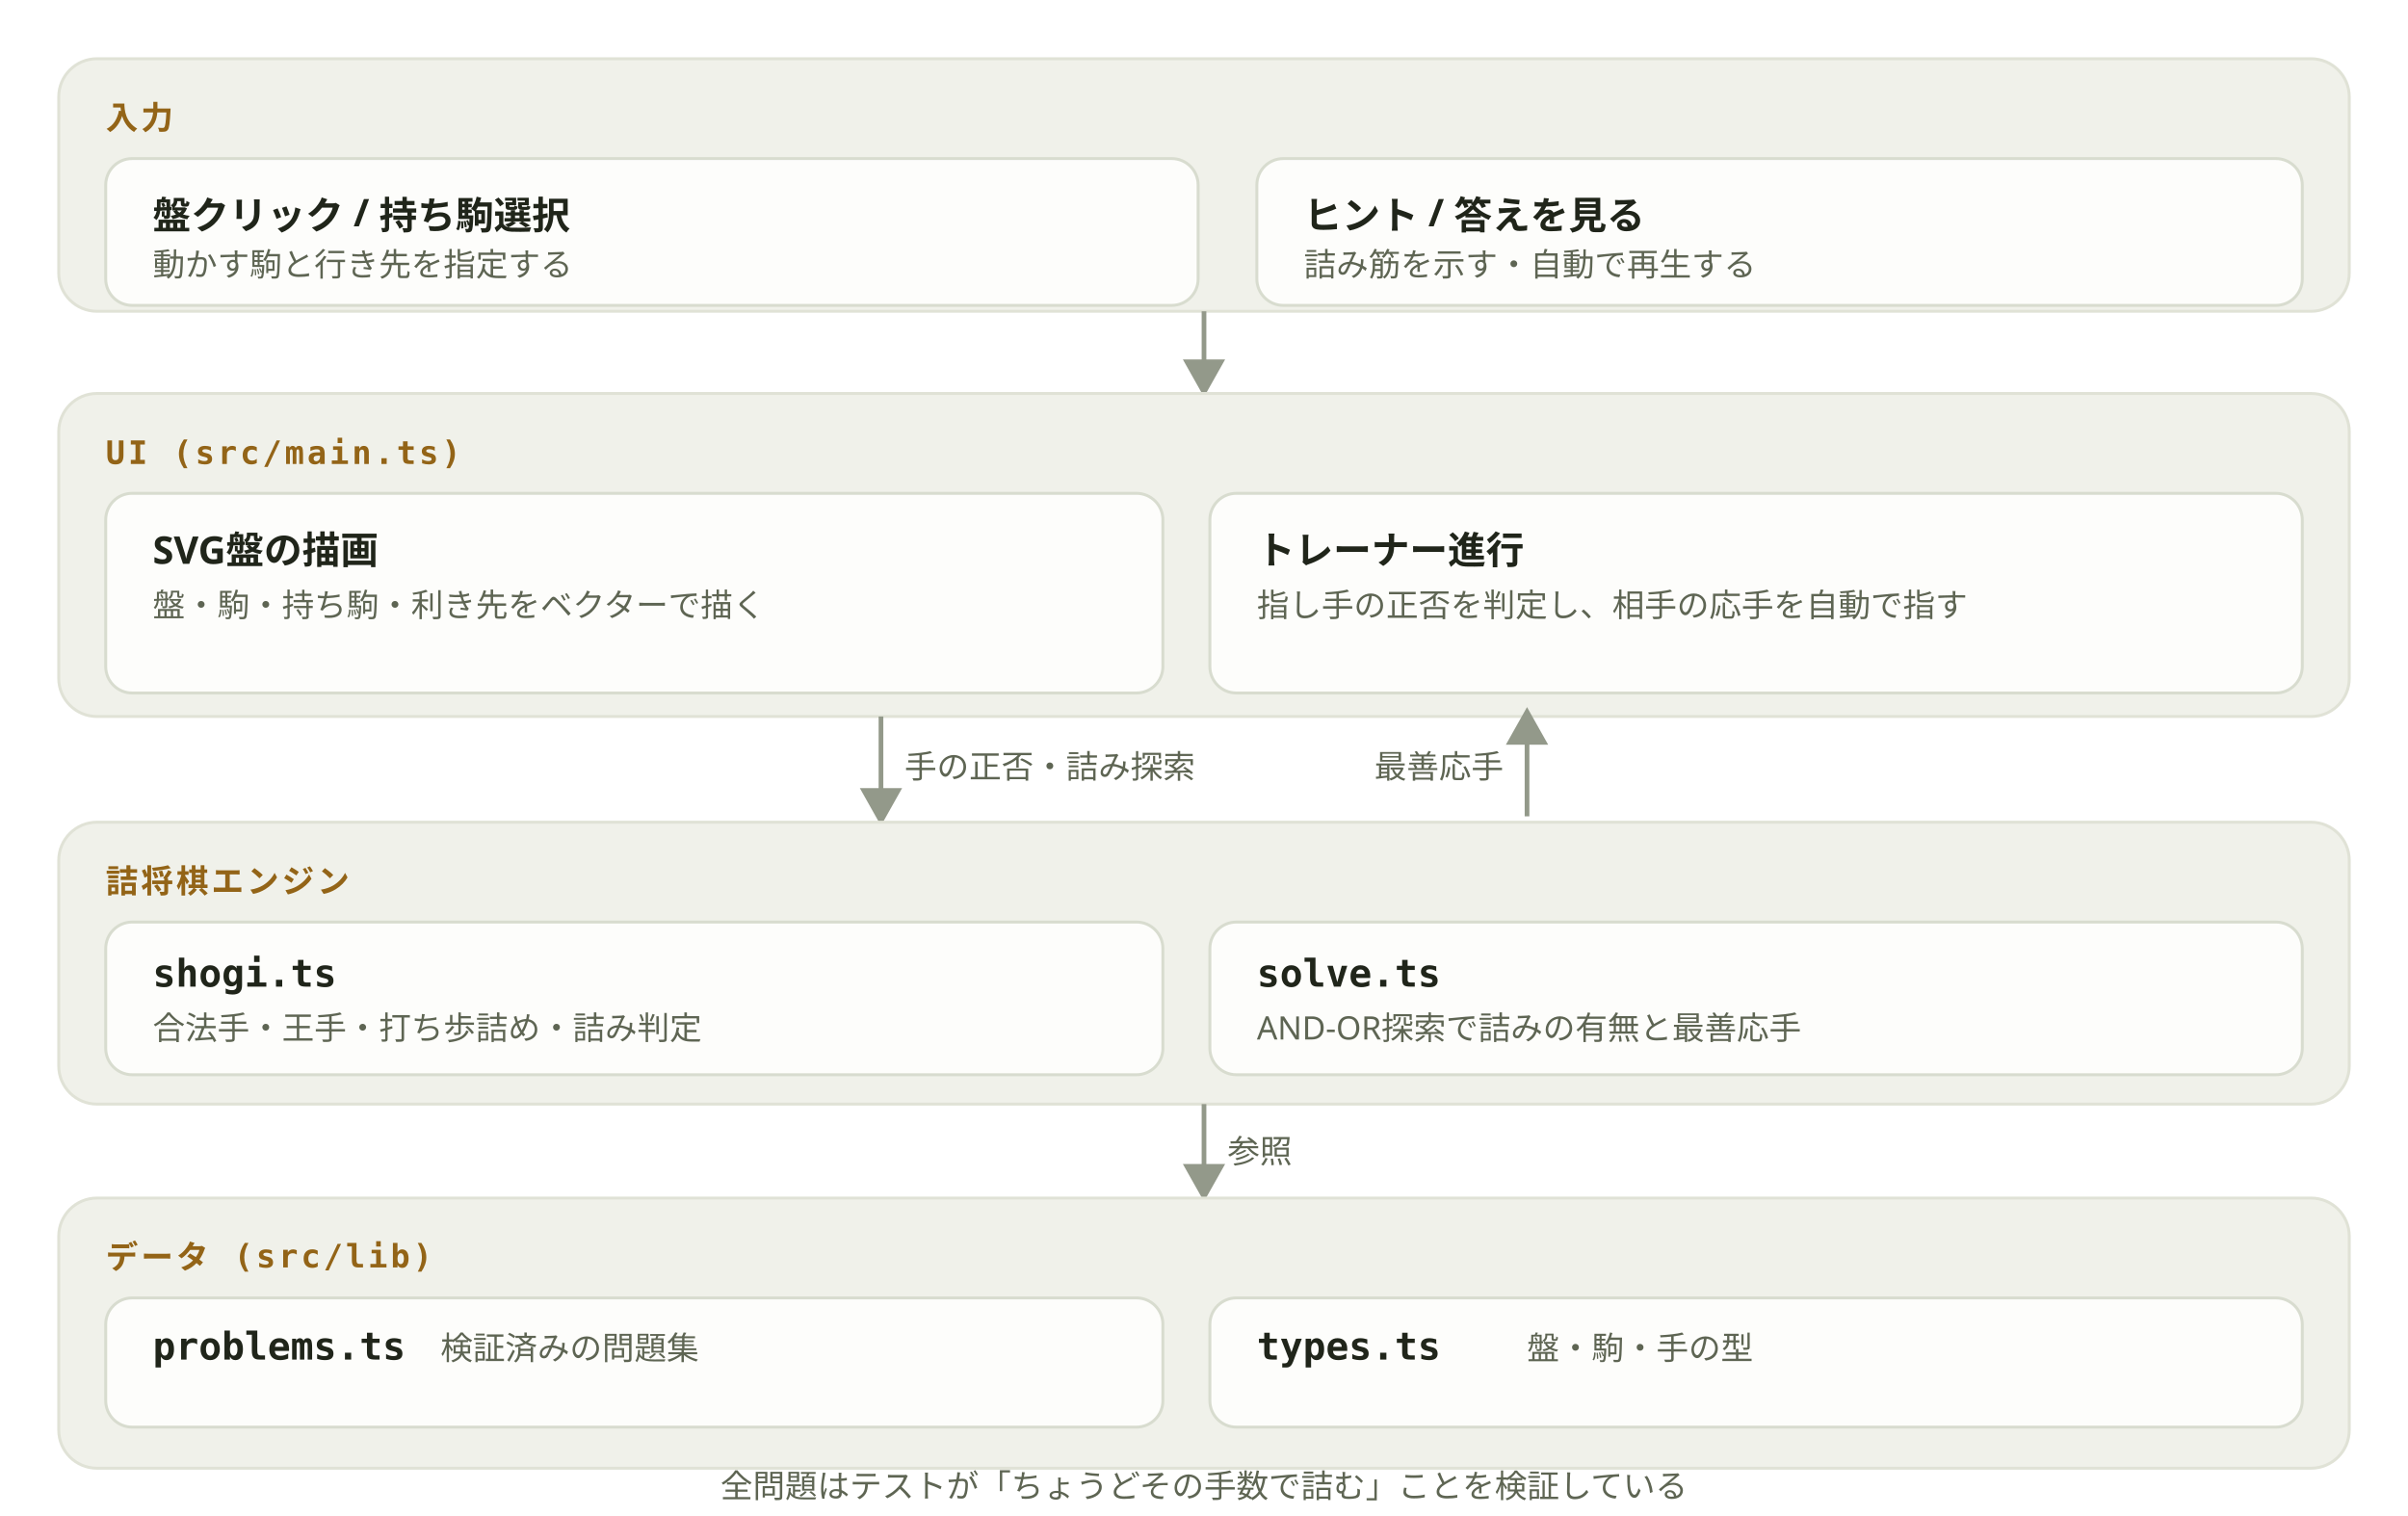
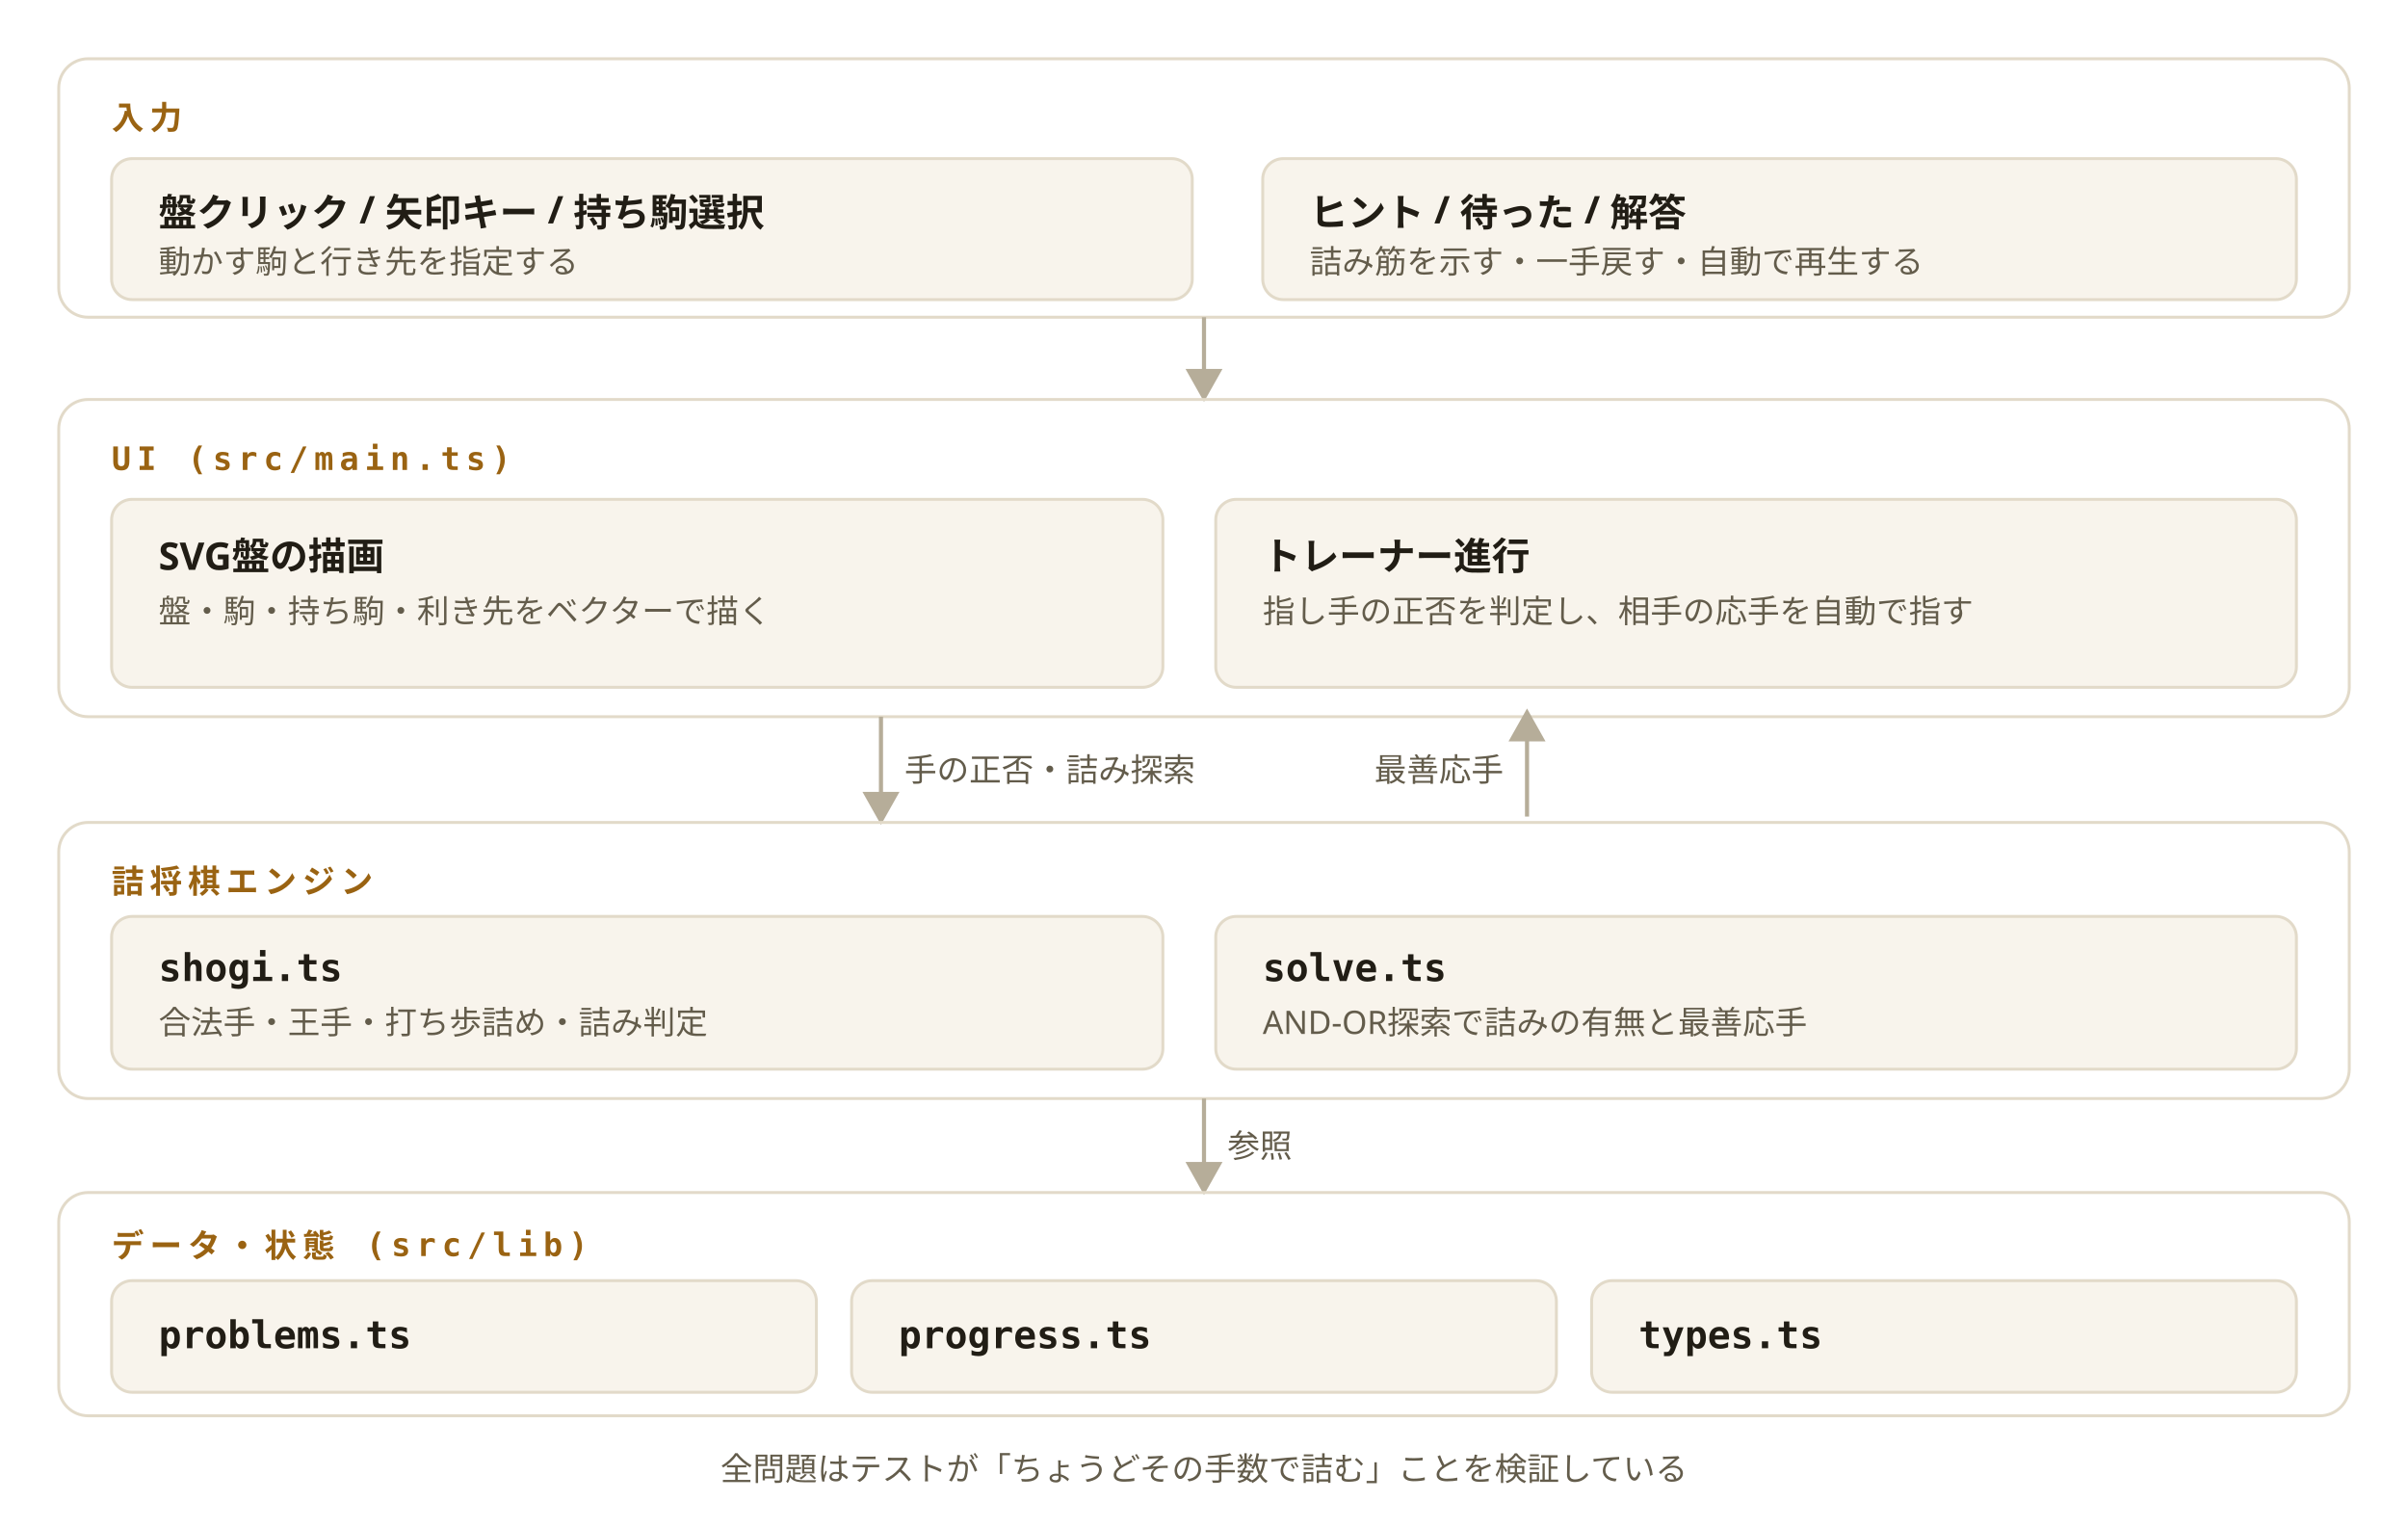
- <svg xmlns="http://www.w3.org/2000/svg" viewBox="0 0 820 516" role="img" aria-label="tsumeshogiのアーキテクチャ図">
+ <svg xmlns="http://www.w3.org/2000/svg" viewBox="0 0 820 520" role="img" aria-label="tsumeshogiのアーキテクチャ図">
  <style>
-     .box { fill: #fdfdfb; stroke: #d8dccf; }
-     .zone { fill: #f0f1ea; stroke: #e0e2d6; }
-     .t { font-family: 'Hiragino Sans', 'Noto Sans JP', system-ui, sans-serif; fill: #20251a; }
+     .box { fill: #f8f4ec; stroke: #e2dac9; stroke-width: 1; }
+     .zone { fill: none; stroke: #e2dac9; stroke-width: 1; }
+     .t { font-family: 'Hiragino Sans', 'Noto Sans JP', system-ui, sans-serif; fill: #211d15; }
    .h { font-size: 13px; font-weight: 600; }
-     .s { font-size: 11px; fill: #5e6553; }
-     .zl { font-size: 11px; font-weight: 700; fill: #936417; letter-spacing: 1px; }
-     .arrow { stroke: #93998a; stroke-width: 1.6; fill: none; marker-end: url(#head); }
+     .s { font-size: 11px; fill: #635c4b; }
+     .zl { font-size: 11px; font-weight: 700; fill: #9a6312; letter-spacing: 2px; }
+     .arrow { stroke: #b6ad99; stroke-width: 1.4; fill: none; marker-end: url(#head); }
    .mono { font-family: 'SFMono-Regular', Consolas, monospace; }
    @media (prefers-color-scheme: dark) {
-       .box { fill: #181c14; stroke: #2b3122; }
-       .zone { fill: #12150e; stroke: #242a1c; }
-       .t { fill: #e4e7dc; }
-       .s { fill: #99a08c; }
-       .zl { fill: #c08a3e; }
-       .arrow { stroke: #6f7665; }
+       .box { fill: #1f1c14; stroke: #2b271d; }
+       .zone { stroke: #2b271d; }
+       .t { fill: #e9e3d4; }
+       .s { fill: #a09781; }
+       .zl { fill: #d2a154; }
+       .arrow { stroke: #5a5343; }
+       #head path { fill: #5a5343; }
    }
  </style>
  <defs>
    <marker id="head" markerWidth="9" markerHeight="9" refX="6" refY="4.5" orient="auto">
-       <path d="M0 0 L8 4.5 L0 9 Z" fill="#93998a" />
+       <path d="M0 0 L8 4.5 L0 9 Z" fill="#b6ad99" />
    </marker>
  </defs>
-   <rect class="zone" x="20" y="20" width="780" height="86" rx="13" />
-   <text class="t zl" x="36" y="44">入力</text>
-   <rect class="box" x="36" y="54" width="372" height="50" rx="9" />
-   <text class="t h" x="52" y="78">盤クリック / 持ち駒選択</text>
-   <text class="t s" x="52" y="94">動かす駒と行き先を指定する</text>
-   <rect class="box" x="428" y="54" width="356" height="50" rx="9" />
-   <text class="t h" x="444" y="78">ヒント / 答えを見る</text>
-   <text class="t s" x="444" y="94">詰み筋を示す・自動で再生する</text>
-   <path class="arrow" d="M410 106 V132" />
-   <rect class="zone" x="20" y="134" width="780" height="110" rx="13" />
-   <text class="t zl mono" x="36" y="158">UI (src/main.ts)</text>
-   <rect class="box" x="36" y="168" width="360" height="68" rx="9" />
-   <text class="t h" x="52" y="192">SVG盤の描画</text>
-   <text class="t s" x="52" y="210">盤・駒・持ち駒・利き先をベクターで描く</text>
-   <rect class="box" x="412" y="168" width="372" height="68" rx="9" />
-   <text class="t h" x="428" y="192">トレーナー進行</text>
-   <text class="t s" x="428" y="210">指し手の正否を判定し、相手の応手を自動で指す</text>
+   <rect class="zone" x="20" y="20" width="780" height="88" rx="10" />
+   <text class="t zl" x="38" y="44">入力</text>
+   <rect class="box" x="38" y="54" width="368" height="48" rx="7" />
+   <text class="t h" x="54" y="77">盤クリック / 矢印キー / 持ち駒選択</text>
+   <text class="t s" x="54" y="93">動かす駒と行き先を指定する</text>
+   <rect class="box" x="430" y="54" width="352" height="48" rx="7" />
+   <text class="t h" x="446" y="77">ヒント / 待った / 解答</text>
+   <text class="t s" x="446" y="93">詰み筋を示す・一手戻す・自動で再生する</text>
+   <path class="arrow" d="M410 108 V134" />
+   <rect class="zone" x="20" y="136" width="780" height="108" rx="10" />
+   <text class="t zl mono" x="38" y="160">UI (src/main.ts)</text>
+   <rect class="box" x="38" y="170" width="358" height="64" rx="7" />
+   <text class="t h" x="54" y="194">SVG盤の描画</text>
+   <text class="t s" x="54" y="212">盤・駒・持ち駒・利き先をベクターで描く</text>
+   <rect class="box" x="414" y="170" width="368" height="64" rx="7" />
+   <text class="t h" x="430" y="194">トレーナー進行</text>
+   <text class="t s" x="430" y="212">指し手の正否を判定し、相手の応手を自動で指す</text>
  <path class="arrow" d="M300 244 V278" />
-   <text class="t s" x="308" y="265">手の正否・詰み探索</text>
+   <text class="t s" x="308" y="266">手の正否・詰み探索</text>
  <path class="arrow" d="M520 278 V244" />
-   <text class="t s" x="512" y="265" text-anchor="end">最善応手</text>
-   <rect class="zone" x="20" y="280" width="780" height="96" rx="13" />
-   <text class="t zl" x="36" y="304">詰将棋エンジン</text>
-   <rect class="box" x="36" y="314" width="360" height="52" rx="9" />
-   <text class="t h mono" x="52" y="336">shogi.ts</text>
-   <text class="t s" x="52" y="354">合法手・王手・打ち歩詰め・詰み判定</text>
-   <rect class="box" x="412" y="314" width="372" height="52" rx="9" />
-   <text class="t h mono" x="428" y="336">solve.ts</text>
-   <text class="t s" x="428" y="354">AND-OR探索で詰みの有無と最善応手</text>
-   <path class="arrow" d="M410 376 V406" />
-   <text class="t s" x="418" y="396">参照</text>
-   <rect class="zone" x="20" y="408" width="780" height="92" rx="13" />
-   <text class="t zl mono" x="36" y="432">データ (src/lib)</text>
-   <rect class="box" x="36" y="442" width="360" height="44" rx="9" />
-   <text class="t h mono" x="52" y="463">problems.ts</text>
-   <text class="t s" x="150" y="463">検証済みの問題集</text>
-   <rect class="box" x="412" y="442" width="372" height="44" rx="9" />
-   <text class="t h mono" x="428" y="463">types.ts</text>
-   <text class="t s" x="520" y="463">盤・駒・手の型</text>
-   <text class="t s" x="410" y="510" text-anchor="middle">
+   <text class="t s" x="512" y="266" text-anchor="end">最善応手</text>
+   <rect class="zone" x="20" y="280" width="780" height="94" rx="10" />
+   <text class="t zl" x="38" y="304">詰将棋エンジン</text>
+   <rect class="box" x="38" y="312" width="358" height="52" rx="7" />
+   <text class="t h mono" x="54" y="334">shogi.ts</text>
+   <text class="t s" x="54" y="352">合法手・王手・打ち歩詰め・詰み判定</text>
+   <rect class="box" x="414" y="312" width="368" height="52" rx="7" />
+   <text class="t h mono" x="430" y="334">solve.ts</text>
+   <text class="t s" x="430" y="352">AND-OR探索で詰みの有無と最善応手</text>
+   <path class="arrow" d="M410 374 V404" />
+   <text class="t s" x="418" y="394">参照</text>
+   <rect class="zone" x="20" y="406" width="780" height="76" rx="10" />
+   <text class="t zl mono" x="38" y="428">データ・状態 (src/lib)</text>
+   <rect class="box" x="38" y="436" width="240" height="38" rx="7" />
+   <text class="t h mono" x="54" y="459">problems.ts</text>
+   <rect class="box" x="290" y="436" width="240" height="38" rx="7" />
+   <text class="t h mono" x="306" y="459">progress.ts</text>
+   <rect class="box" x="542" y="436" width="240" height="38" rx="7" />
+   <text class="t h mono" x="558" y="459">types.ts</text>
+   <text class="t s" x="410" y="504" text-anchor="middle">
    全問題はテストが「ちょうどその手数で詰む」ことを検証している
  </text>
</svg>
